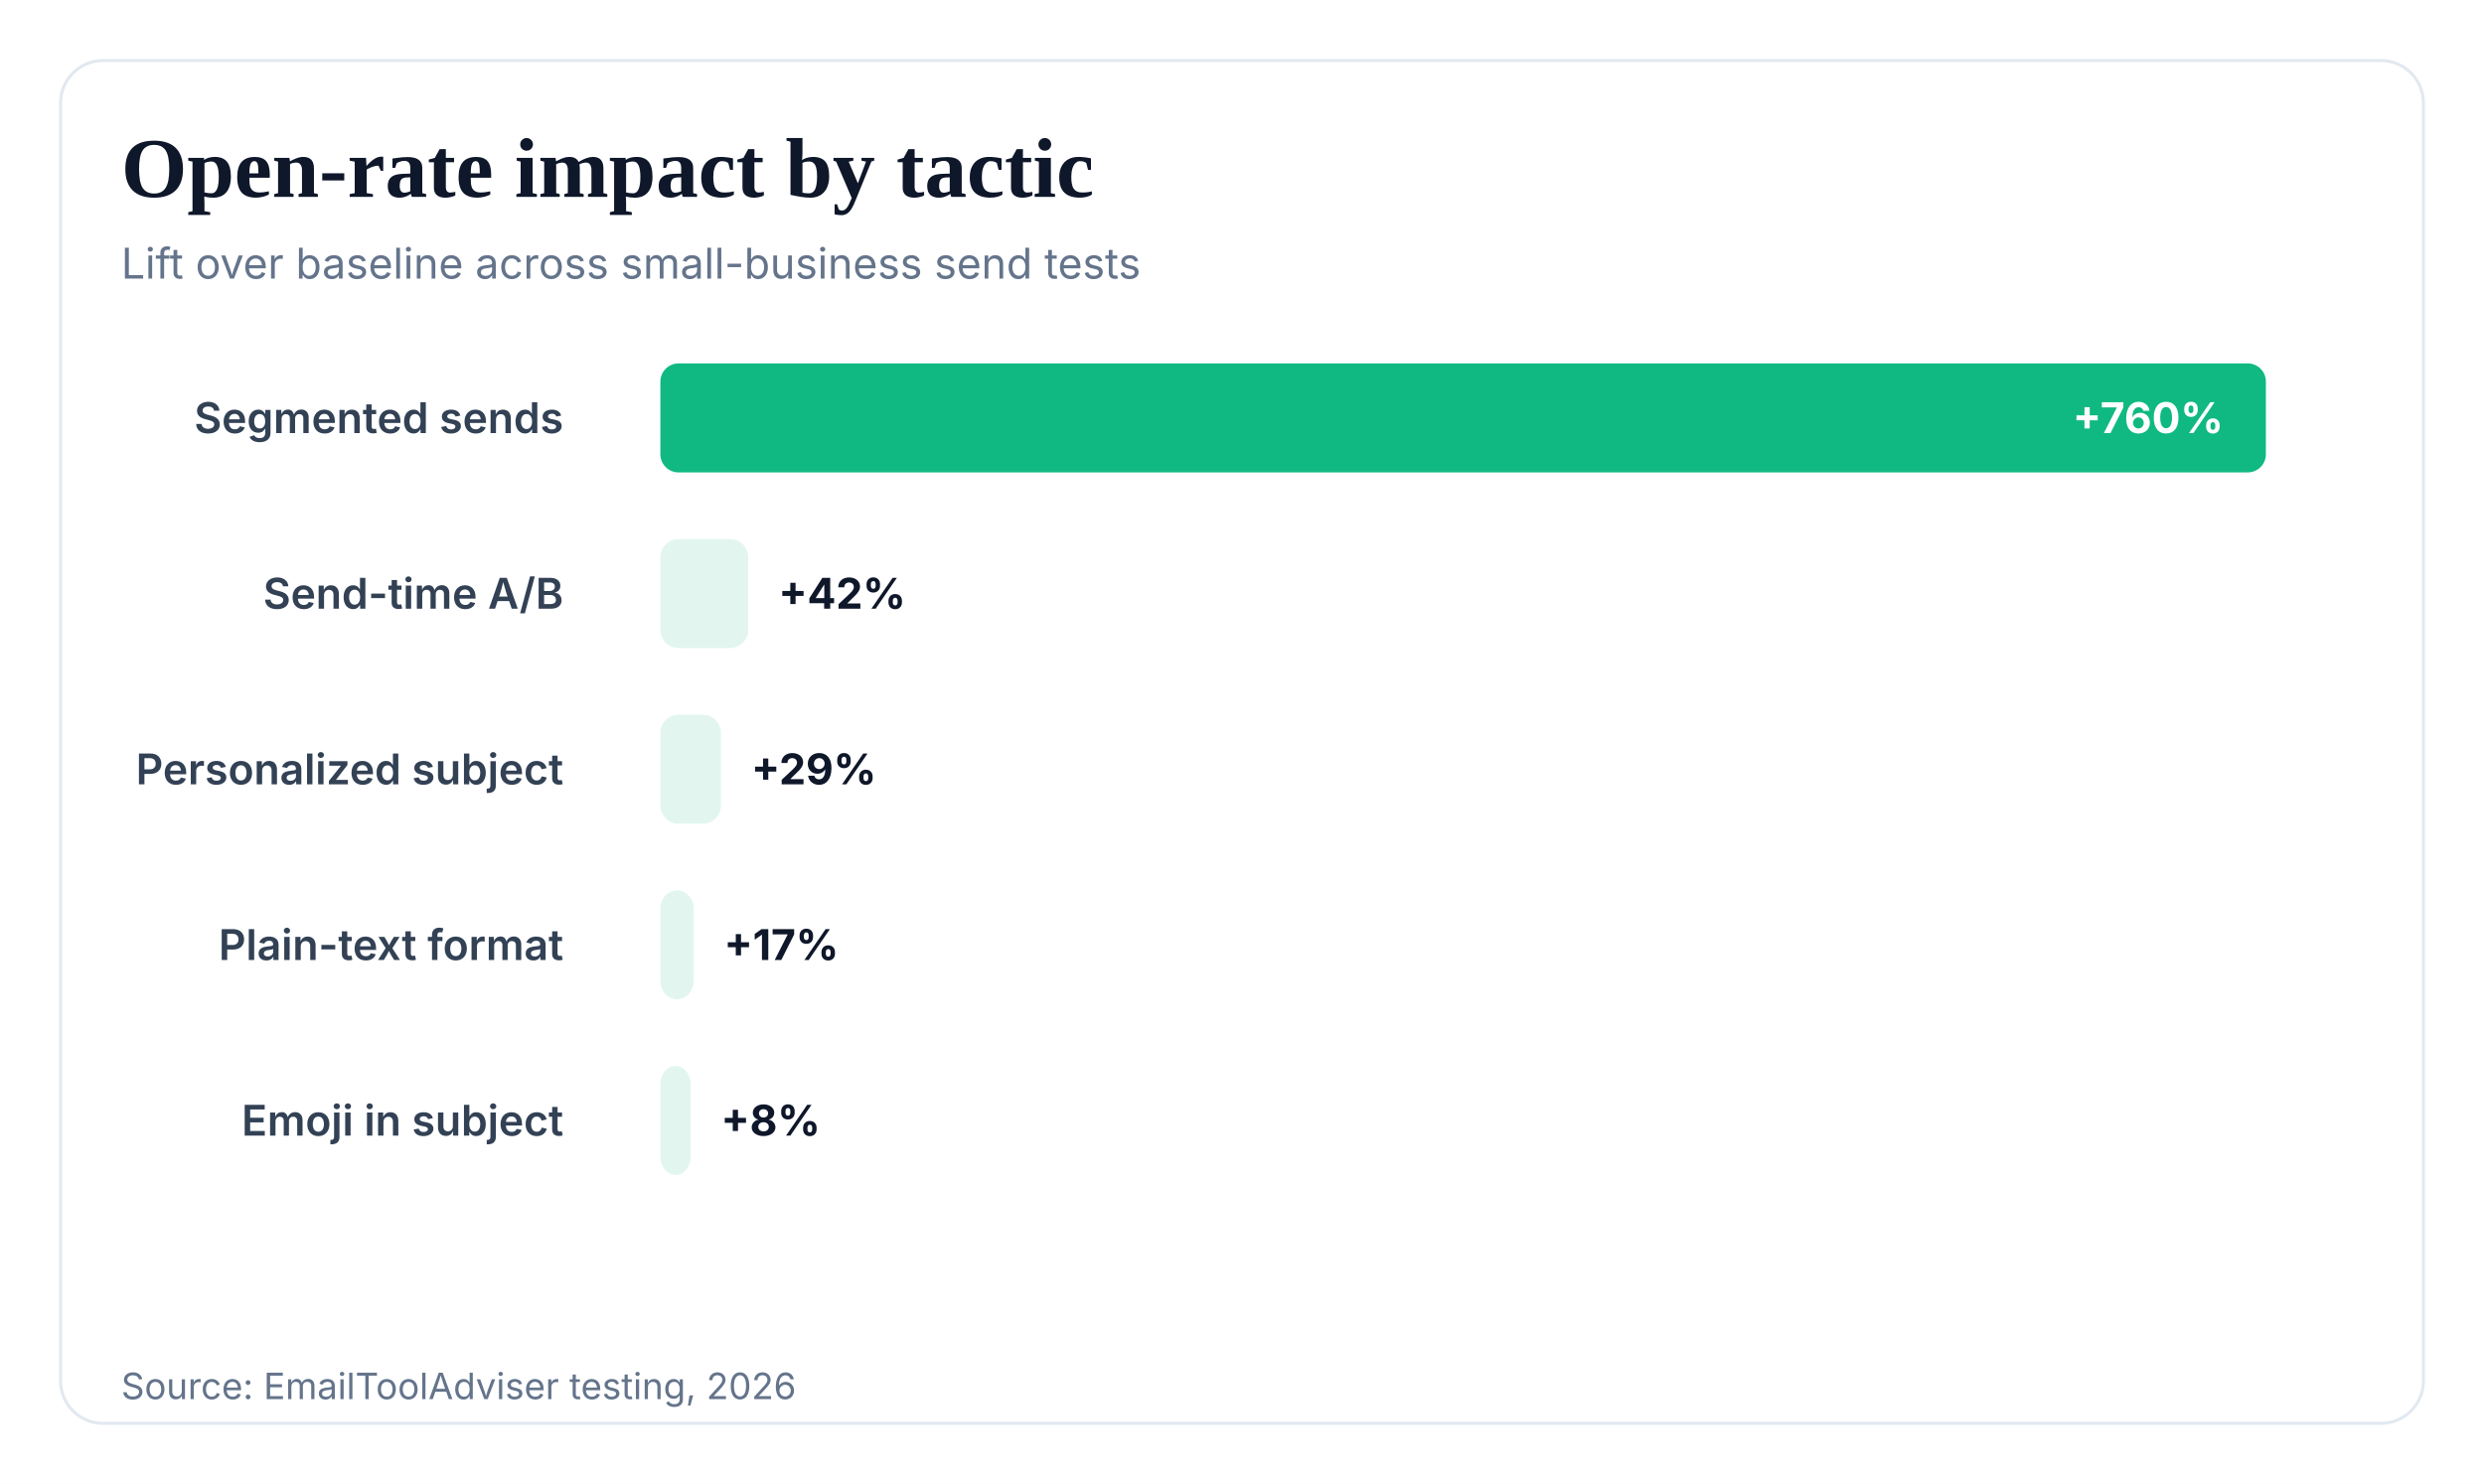
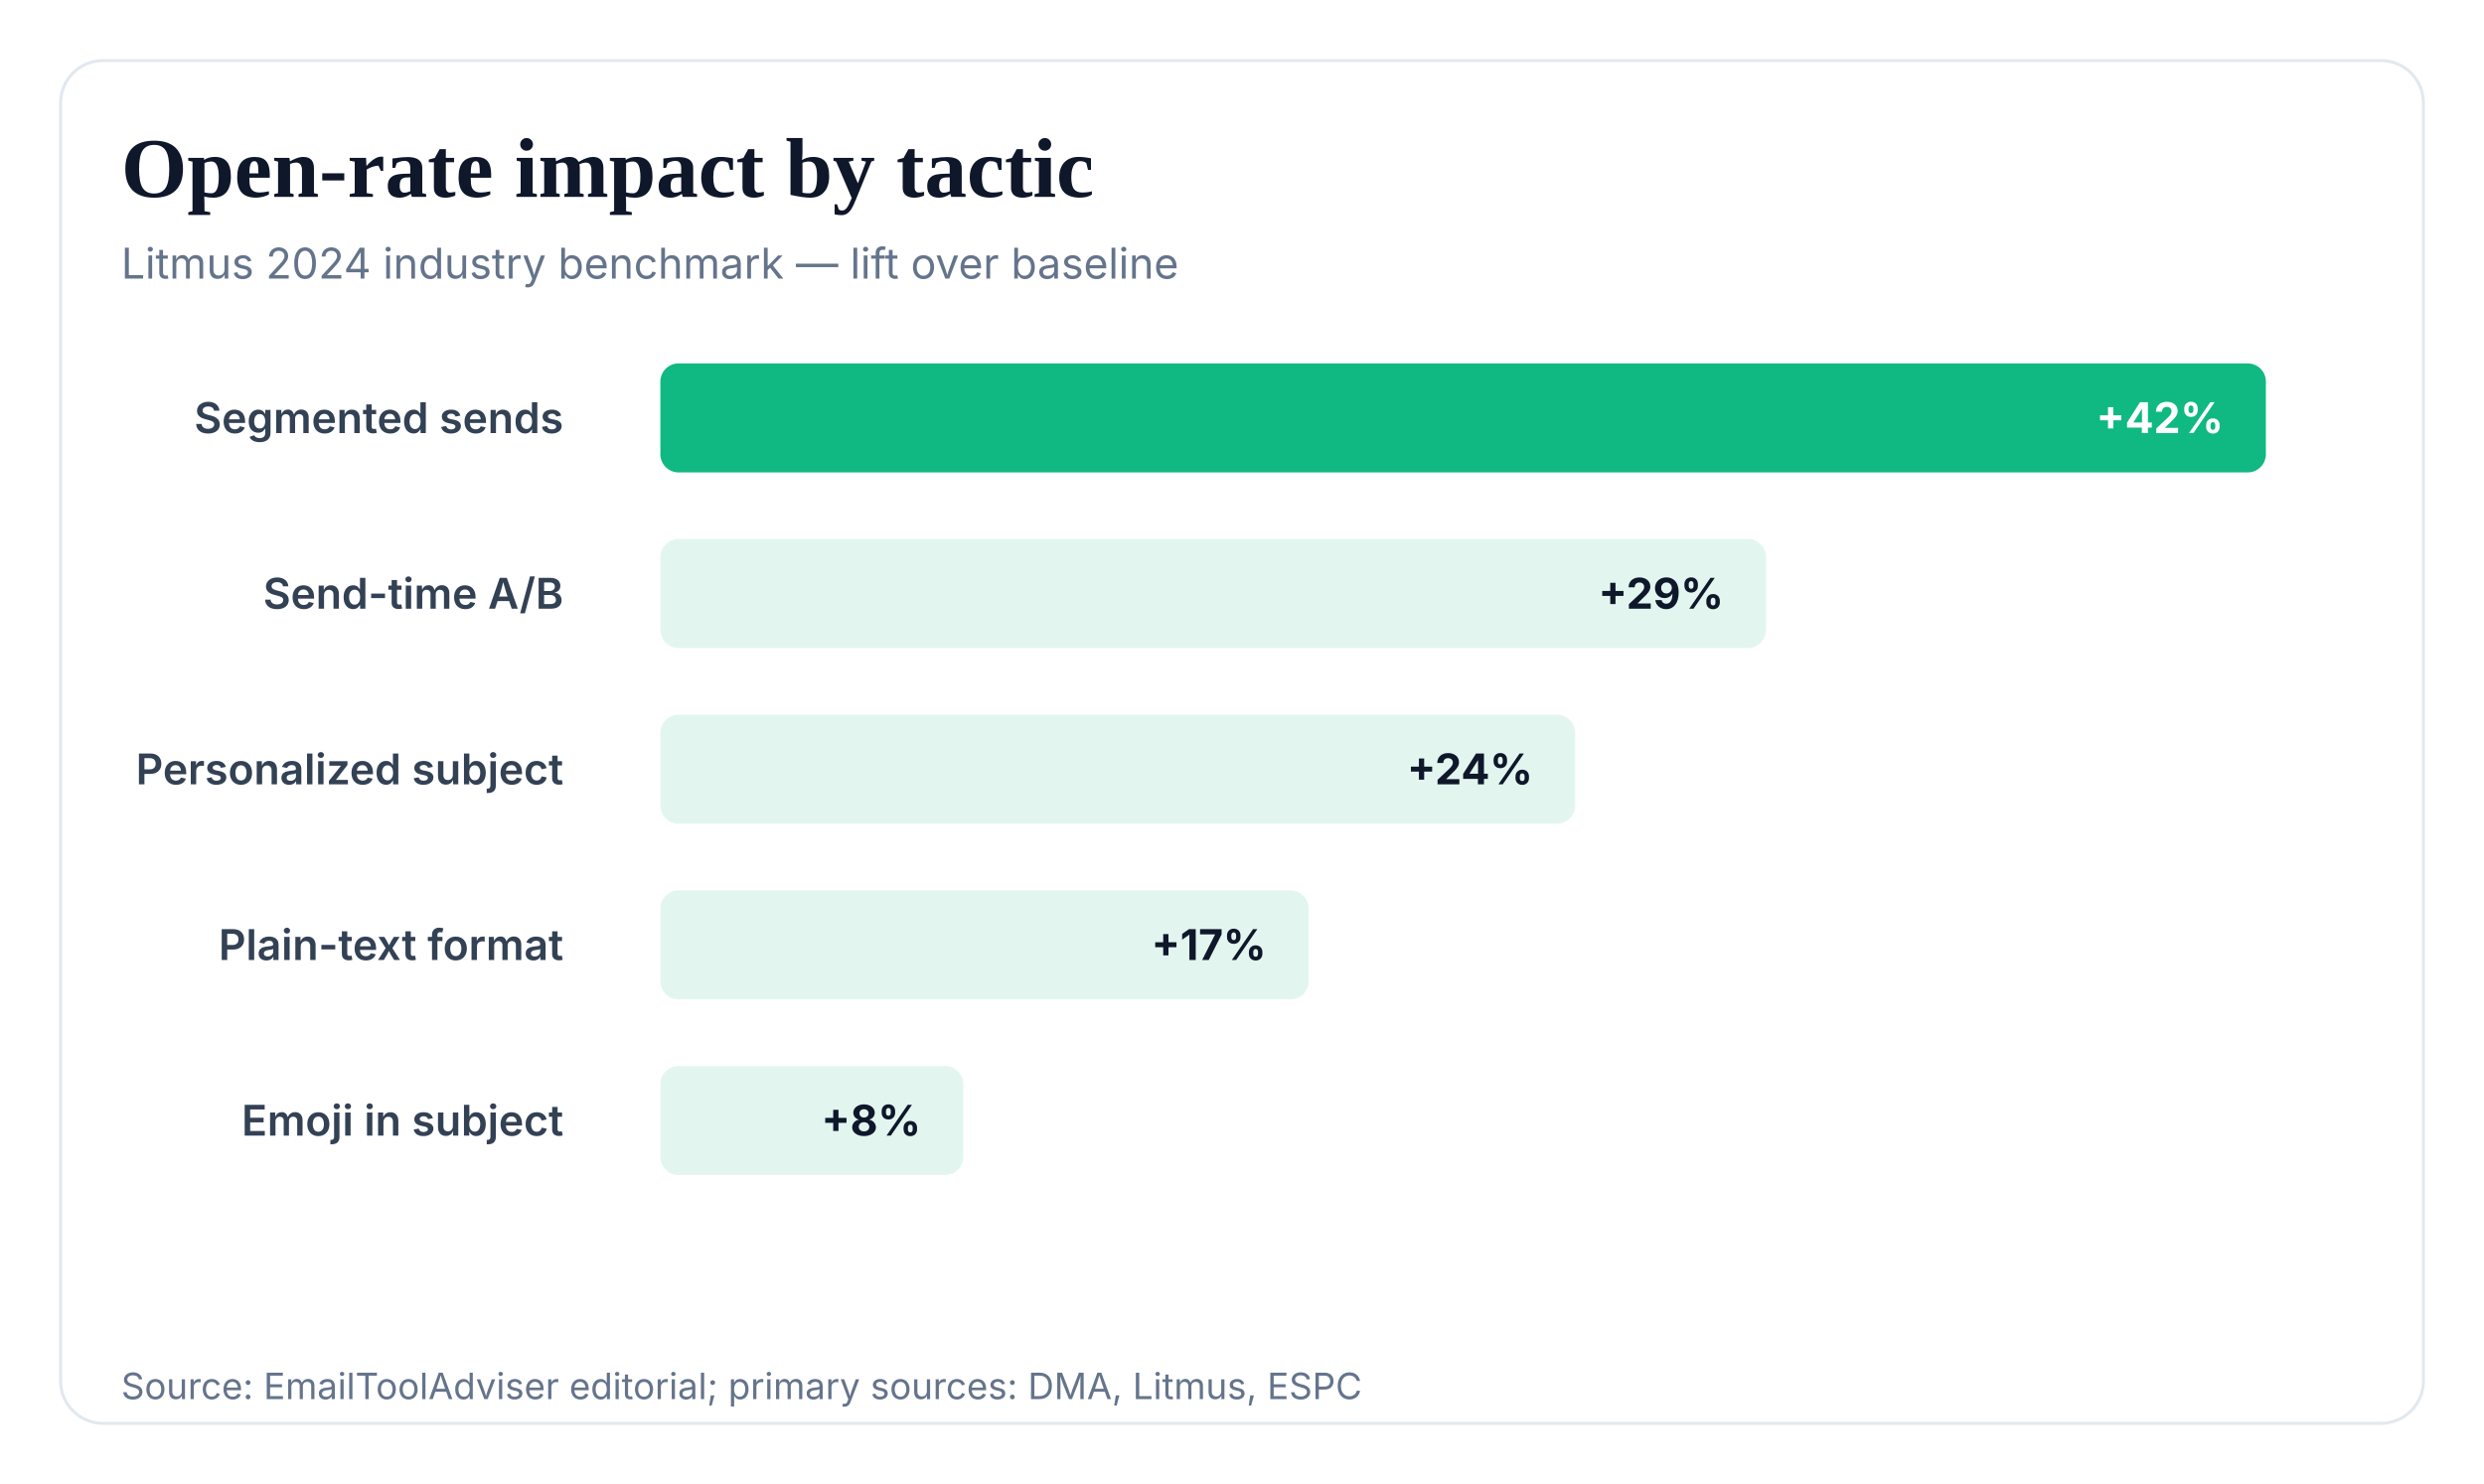
<svg xmlns="http://www.w3.org/2000/svg" viewBox="0 0 820 490" preserveAspectRatio="xMinYMin meet" role="img" style="width:100%;height:auto;">
  <style>
  .serif  { font-family: Georgia, 'Times New Roman', 'Playfair Display', serif; font-weight: 800; }
  .sans   { font-family: system-ui, -apple-system, BlinkMacSystemFont, 'Segoe UI', sans-serif; }
  .label  { font-family: system-ui, sans-serif; font-weight: 700; text-transform: uppercase; letter-spacing: 0.08em; }
</style>
  <rect width="820" height="490" fill="#ffffff" />
  <rect x="20" y="20" rx="14" ry="14" width="780" height="450" fill="#ffffff" stroke="#e2e8f0" stroke-width="1" />
  <text x="40" y="65" class="serif" font-size="28" fill="#0f172a">Open-rate impact by tactic</text>
-   <text x="40" y="92" class="sans" font-size="14" fill="#64748b">Lift over baseline across small-business send tests</text>
+   <text x="40" y="92" class="sans" font-size="14" fill="#64748b">Litmus 2024 industry benchmark — lift over baseline</text>
  <text x="186" y="143" class="sans" font-size="14" fill="#334155" text-anchor="end" font-weight="600">Segmented sends</text>
  <rect x="218" y="120" rx="6" ry="6" width="530" height="36" fill="#10b981" />
-   <text x="734" y="143" class="sans" font-size="14" fill="#ffffff" text-anchor="end" font-weight="700">+760%</text>
+   <text x="734" y="143" class="sans" font-size="14" fill="#ffffff" text-anchor="end" font-weight="700">+42%</text>
  <text x="186" y="201" class="sans" font-size="14" fill="#334155" text-anchor="end" font-weight="600">Send-time A/B</text>
-   <rect x="218" y="178" rx="6" ry="6" width="29" height="36" fill="#e2f6ef" />
-   <text x="257" y="201" class="sans" font-size="14" fill="#0f172a" text-anchor="start" font-weight="700">+42%</text>
+   <rect x="218" y="178" rx="6" ry="6" width="365" height="36" fill="#e2f6ef" />
+   <text x="569" y="201" class="sans" font-size="14" fill="#0f172a" text-anchor="end" font-weight="700">+29%</text>
  <text x="186" y="259" class="sans" font-size="14" fill="#334155" text-anchor="end" font-weight="600">Personalized subject</text>
-   <rect x="218" y="236" rx="6" ry="6" width="20" height="36" fill="#e2f6ef" />
-   <text x="248" y="259" class="sans" font-size="14" fill="#0f172a" text-anchor="start" font-weight="700">+29%</text>
+   <rect x="218" y="236" rx="6" ry="6" width="302" height="36" fill="#e2f6ef" />
+   <text x="506" y="259" class="sans" font-size="14" fill="#0f172a" text-anchor="end" font-weight="700">+24%</text>
  <text x="186" y="317" class="sans" font-size="14" fill="#334155" text-anchor="end" font-weight="600">Plain-text format</text>
-   <rect x="218" y="294" rx="6" ry="6" width="11" height="36" fill="#e2f6ef" />
-   <text x="239" y="317" class="sans" font-size="14" fill="#0f172a" text-anchor="start" font-weight="700">+17%</text>
+   <rect x="218" y="294" rx="6" ry="6" width="214" height="36" fill="#e2f6ef" />
+   <text x="418" y="317" class="sans" font-size="14" fill="#0f172a" text-anchor="end" font-weight="700">+17%</text>
  <text x="186" y="375" class="sans" font-size="14" fill="#334155" text-anchor="end" font-weight="600">Emoji in subject</text>
-   <rect x="218" y="352" rx="6" ry="6" width="10" height="36" fill="#e2f6ef" />
-   <text x="238" y="375" class="sans" font-size="14" fill="#0f172a" text-anchor="start" font-weight="700">+8%</text>
-   <text x="40" y="462" class="sans" font-size="12" fill="#64748b">Source: EmailToolAdviser testing, 2026</text>
+   <rect x="218" y="352" rx="6" ry="6" width="100" height="36" fill="#e2f6ef" />
+   <text x="304" y="375" class="sans" font-size="14" fill="#0f172a" text-anchor="end" font-weight="700">+8%</text>
+   <text x="40" y="462" class="sans" font-size="12" fill="#64748b">Source: EmailToolAdviser editorial; primary sources: DMA, Litmus, ESPC</text>
</svg>
